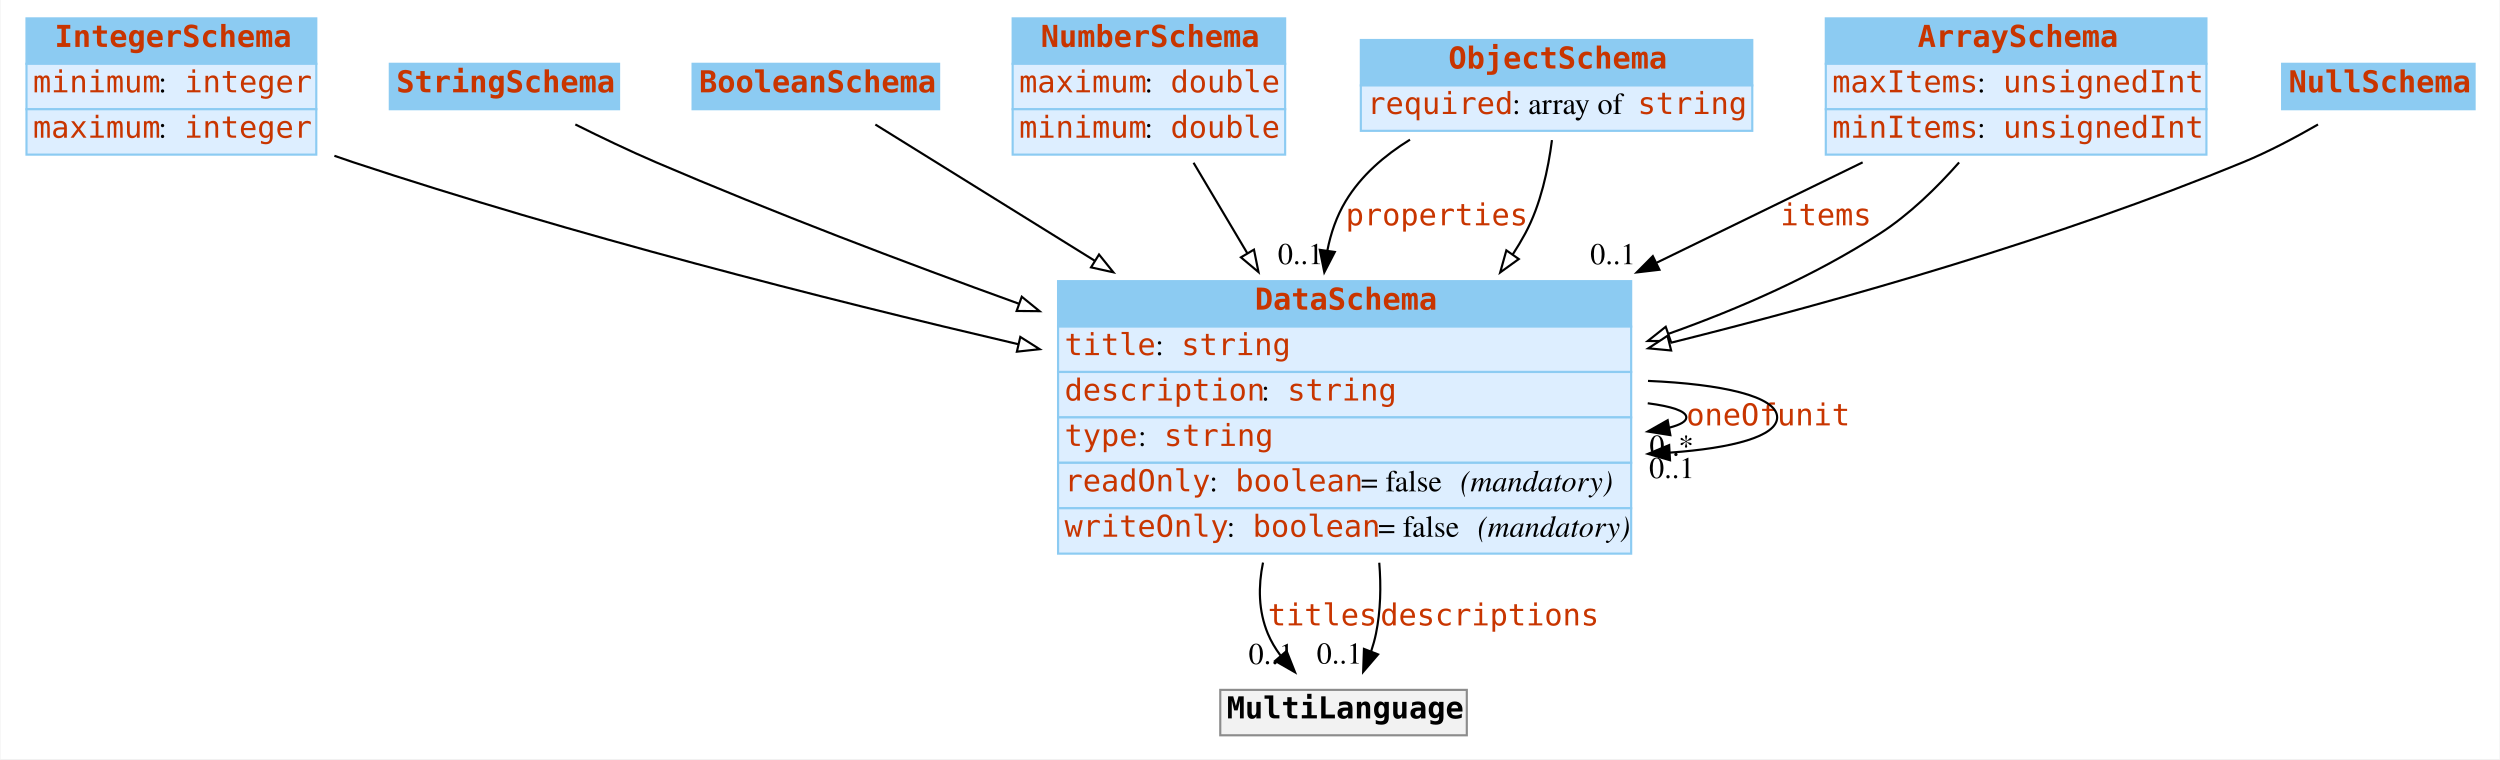
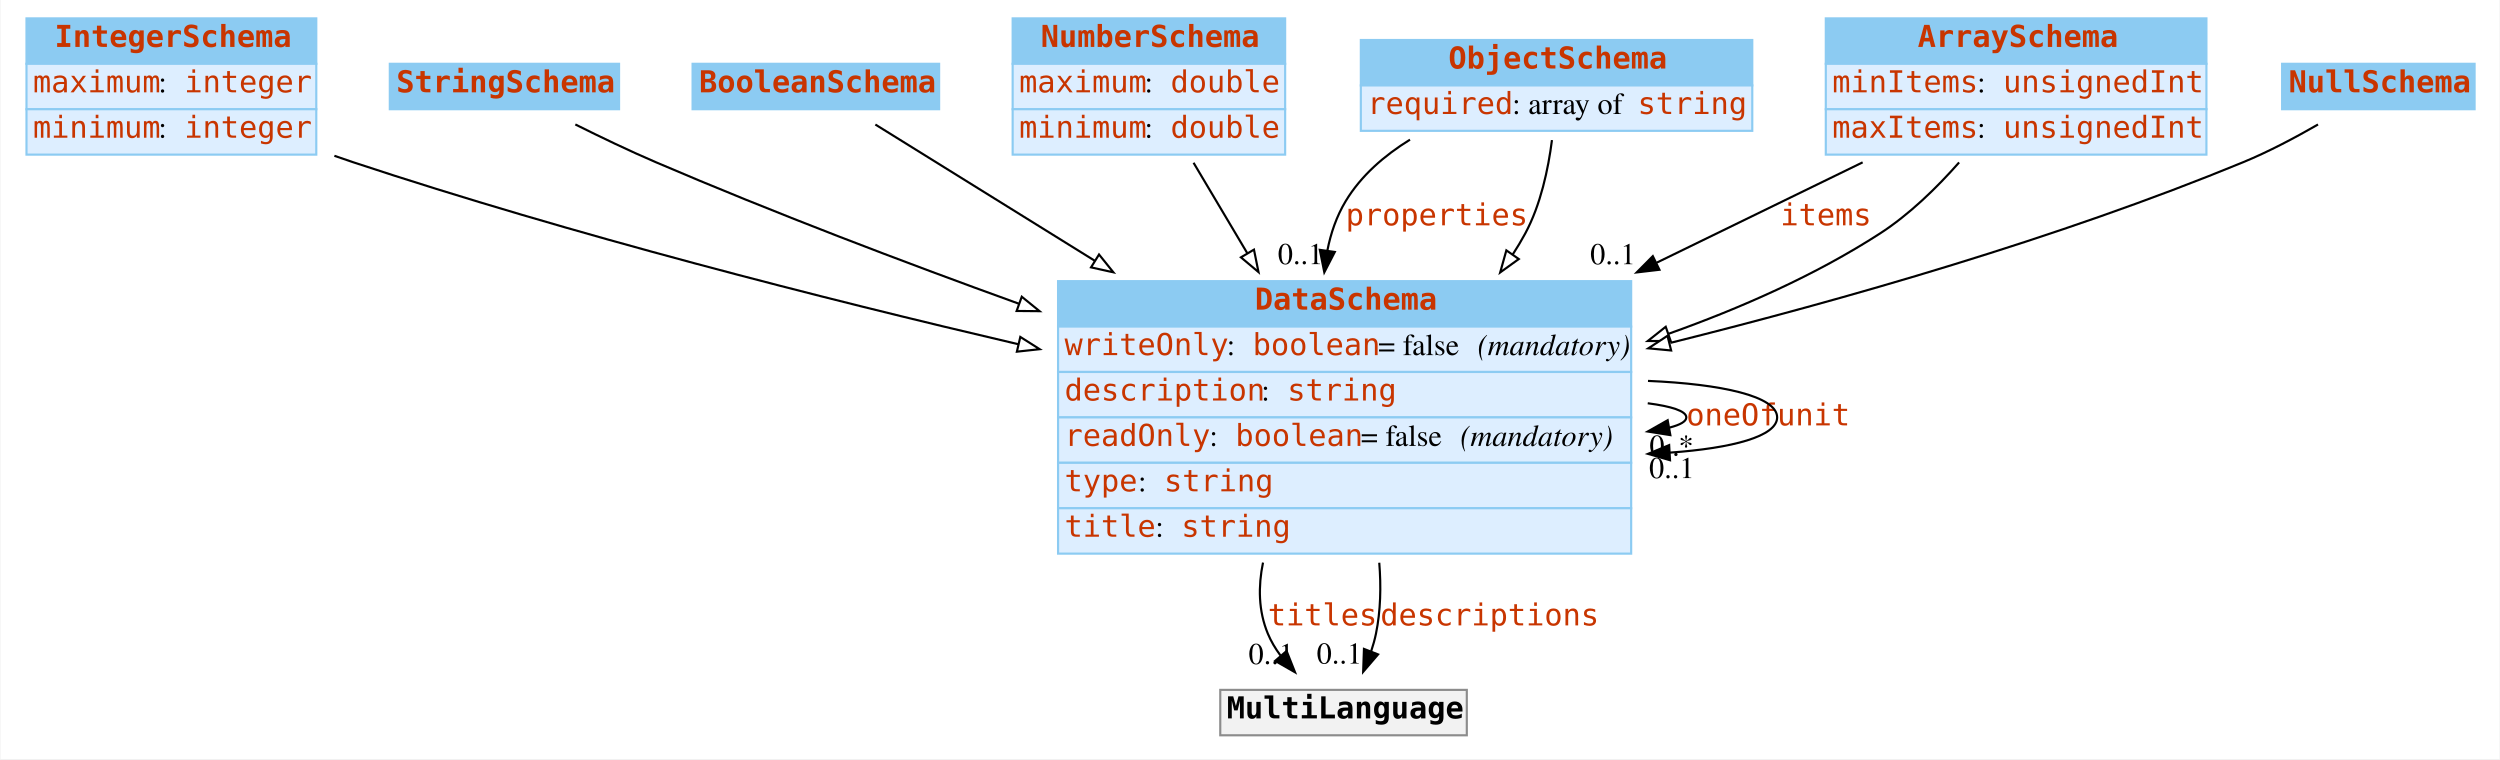
<svg xmlns="http://www.w3.org/2000/svg" width="1156pt" height="351pt" viewBox="0.00 0.00 1155.50 351.00">
  <g id="graph0" class="graph" transform="scale(1 1) rotate(0) translate(4 347)">
    <polygon fill="white" stroke="none" points="-4,4 -4,-347 1151.5,-347 1151.5,4 -4,4" />
    <g id="node1" class="node">
      <polygon fill="#8ccbf2" stroke="none" points="8,-317.5 8,-338.5 142,-338.5 142,-317.5 8,-317.5" />
      <polygon fill="none" stroke="#8ccbf2" points="8,-317.5 8,-338.5 142,-338.5 142,-317.5 8,-317.5" />
      <text text-anchor="start" x="21" y="-325.3" font-family="mono" font-weight="bold" font-size="14.00" fill="#c83500">IntegerSchema</text>
      <polygon fill="#ddeeff" stroke="none" points="8,-296.5 8,-317.5 142,-317.5 142,-296.5 8,-296.5" />
      <polygon fill="none" stroke="#8ccbf2" points="8,-296.5 8,-317.5 142,-317.5 142,-296.5 8,-296.5" />
-       <text text-anchor="start" x="11" y="-304.3" font-family="mono" font-size="14.00" fill="#c83500">minimum</text>
+       <text text-anchor="start" x="11" y="-304.3" font-family="mono" font-size="14.00" fill="#c83500">maximum</text>
      <text text-anchor="start" x="69" y="-304.3" font-family="Times,serif" font-size="14.00"> : </text>
      <text text-anchor="start" x="81" y="-304.3" font-family="mono" font-size="14.00" fill="#c83500">integer</text>
      <polygon fill="#ddeeff" stroke="none" points="8,-275.5 8,-296.5 142,-296.5 142,-275.5 8,-275.5" />
      <polygon fill="none" stroke="#8ccbf2" points="8,-275.5 8,-296.5 142,-296.5 142,-275.5 8,-275.5" />
-       <text text-anchor="start" x="11" y="-283.3" font-family="mono" font-size="14.00" fill="#c83500">maximum</text>
+       <text text-anchor="start" x="11" y="-283.3" font-family="mono" font-size="14.00" fill="#c83500">minimum</text>
      <text text-anchor="start" x="69" y="-283.3" font-family="Times,serif" font-size="14.00"> : </text>
      <text text-anchor="start" x="81" y="-283.3" font-family="mono" font-size="14.00" fill="#c83500">integer</text>
    </g>
    <g id="node8" class="node">
      <polygon fill="#8ccbf2" stroke="none" points="485,-196 485,-217 750,-217 750,-196 485,-196" />
      <polygon fill="none" stroke="#8ccbf2" points="485,-196 485,-217 750,-217 750,-196 485,-196" />
      <text text-anchor="start" x="576" y="-203.8" font-family="mono" font-weight="bold" font-size="14.00" fill="#c83500">DataSchema</text>
      <polygon fill="#ddeeff" stroke="none" points="485,-175 485,-196 750,-196 750,-175 485,-175" />
      <polygon fill="none" stroke="#8ccbf2" points="485,-175 485,-196 750,-196 750,-175 485,-175" />
-       <text text-anchor="start" x="488" y="-182.8" font-family="mono" font-size="14.00" fill="#c83500">title</text>
-       <text text-anchor="start" x="530" y="-182.8" font-family="Times,serif" font-size="14.00"> : </text>
-       <text text-anchor="start" x="542" y="-182.8" font-family="mono" font-size="14.00" fill="#c83500">string</text>
+       <text text-anchor="start" x="488" y="-182.8" font-family="mono" font-size="14.00" fill="#c83500">writeOnly</text>
+       <text text-anchor="start" x="563" y="-182.8" font-family="Times,serif" font-size="14.00"> : </text>
+       <text text-anchor="start" x="575" y="-182.8" font-family="mono" font-size="14.00" fill="#c83500">boolean</text>
+       <text text-anchor="start" x="633" y="-182.8" font-family="Times,serif" font-size="14.00"> = false </text>
+       <text text-anchor="start" x="679" y="-182.8" font-family="Times,serif" font-style="italic" font-size="14.00">(mandatory)</text>
      <polygon fill="#ddeeff" stroke="none" points="485,-154 485,-175 750,-175 750,-154 485,-154" />
      <polygon fill="none" stroke="#8ccbf2" points="485,-154 485,-175 750,-175 750,-154 485,-154" />
      <text text-anchor="start" x="488" y="-161.8" font-family="mono" font-size="14.00" fill="#c83500">description</text>
      <text text-anchor="start" x="579" y="-161.8" font-family="Times,serif" font-size="14.00"> : </text>
      <text text-anchor="start" x="591" y="-161.8" font-family="mono" font-size="14.00" fill="#c83500">string</text>
      <polygon fill="#ddeeff" stroke="none" points="485,-133 485,-154 750,-154 750,-133 485,-133" />
      <polygon fill="none" stroke="#8ccbf2" points="485,-133 485,-154 750,-154 750,-133 485,-133" />
-       <text text-anchor="start" x="488" y="-140.8" font-family="mono" font-size="14.00" fill="#c83500">type</text>
-       <text text-anchor="start" x="522" y="-140.8" font-family="Times,serif" font-size="14.00"> : </text>
-       <text text-anchor="start" x="534" y="-140.8" font-family="mono" font-size="14.00" fill="#c83500">string</text>
+       <text text-anchor="start" x="488" y="-140.8" font-family="mono" font-size="14.00" fill="#c83500">readOnly</text>
+       <text text-anchor="start" x="555" y="-140.8" font-family="Times,serif" font-size="14.00"> : </text>
+       <text text-anchor="start" x="567" y="-140.8" font-family="mono" font-size="14.00" fill="#c83500">boolean</text>
+       <text text-anchor="start" x="625" y="-140.8" font-family="Times,serif" font-size="14.00"> = false </text>
+       <text text-anchor="start" x="671" y="-140.8" font-family="Times,serif" font-style="italic" font-size="14.00">(mandatory)</text>
      <polygon fill="#ddeeff" stroke="none" points="485,-112 485,-133 750,-133 750,-112 485,-112" />
      <polygon fill="none" stroke="#8ccbf2" points="485,-112 485,-133 750,-133 750,-112 485,-112" />
-       <text text-anchor="start" x="488" y="-119.8" font-family="mono" font-size="14.00" fill="#c83500">readOnly</text>
-       <text text-anchor="start" x="555" y="-119.8" font-family="Times,serif" font-size="14.00"> : </text>
-       <text text-anchor="start" x="567" y="-119.8" font-family="mono" font-size="14.00" fill="#c83500">boolean</text>
-       <text text-anchor="start" x="625" y="-119.8" font-family="Times,serif" font-size="14.00"> = false </text>
-       <text text-anchor="start" x="671" y="-119.8" font-family="Times,serif" font-style="italic" font-size="14.00">(mandatory)</text>
+       <text text-anchor="start" x="488" y="-119.8" font-family="mono" font-size="14.00" fill="#c83500">type</text>
+       <text text-anchor="start" x="522" y="-119.8" font-family="Times,serif" font-size="14.00"> : </text>
+       <text text-anchor="start" x="534" y="-119.8" font-family="mono" font-size="14.00" fill="#c83500">string</text>
      <polygon fill="#ddeeff" stroke="none" points="485,-91 485,-112 750,-112 750,-91 485,-91" />
      <polygon fill="none" stroke="#8ccbf2" points="485,-91 485,-112 750,-112 750,-91 485,-91" />
-       <text text-anchor="start" x="488" y="-98.8" font-family="mono" font-size="14.00" fill="#c83500">writeOnly</text>
-       <text text-anchor="start" x="563" y="-98.8" font-family="Times,serif" font-size="14.00"> : </text>
-       <text text-anchor="start" x="575" y="-98.8" font-family="mono" font-size="14.00" fill="#c83500">boolean</text>
-       <text text-anchor="start" x="633" y="-98.8" font-family="Times,serif" font-size="14.00"> = false </text>
-       <text text-anchor="start" x="679" y="-98.8" font-family="Times,serif" font-style="italic" font-size="14.00">(mandatory)</text>
+       <text text-anchor="start" x="488" y="-98.8" font-family="mono" font-size="14.00" fill="#c83500">title</text>
+       <text text-anchor="start" x="530" y="-98.8" font-family="Times,serif" font-size="14.00"> : </text>
+       <text text-anchor="start" x="542" y="-98.8" font-family="mono" font-size="14.00" fill="#c83500">string</text>
    </g>
-     <g id="edge10" class="edge">
+     <g id="edge9" class="edge">
      <path fill="none" stroke="black" d="M150.369,-274.964C153.272,-273.934 156.157,-272.942 159,-272 260.191,-238.477 376.605,-208.851 466.743,-187.798" />
      <polygon fill="white" stroke="black" points="467.543,-191.206 476.49,-185.531 465.957,-184.388 467.543,-191.206" />
    </g>
    <g id="node2" class="node">
      <polygon fill="#8ccbf2" stroke="none" points="176,-296.5 176,-317.5 282,-317.5 282,-296.5 176,-296.5" />
      <polygon fill="none" stroke="#8ccbf2" points="176,-296.5 176,-317.5 282,-317.5 282,-296.5 176,-296.5" />
      <text text-anchor="start" x="179" y="-304.3" font-family="mono" font-weight="bold" font-size="14.00" fill="#c83500">StringSchema</text>
    </g>
    <g id="edge13" class="edge">
      <path fill="none" stroke="black" d="M261.782,-289.455C273.412,-283.645 286.673,-277.288 299,-272 353.06,-248.809 413.406,-225.884 466.88,-206.556" />
      <polygon fill="white" stroke="black" points="468.213,-209.796 476.435,-203.114 465.84,-203.21 468.213,-209.796" />
    </g>
    <g id="node3" class="node">
      <polygon fill="#8ccbf2" stroke="none" points="316,-296.5 316,-317.5 430,-317.5 430,-296.5 316,-296.5" />
      <polygon fill="none" stroke="#8ccbf2" points="316,-296.5 316,-317.5 430,-317.5 430,-296.5 316,-296.5" />
      <text text-anchor="start" x="319" y="-304.3" font-family="mono" font-weight="bold" font-size="14.00" fill="#c83500">BooleanSchema</text>
    </g>
-     <g id="edge11" class="edge">
+     <g id="edge10" class="edge">
      <path fill="none" stroke="black" d="M400.516,-289.416C425.544,-273.876 464.241,-249.848 502.035,-226.382" />
      <polygon fill="white" stroke="black" points="503.939,-229.32 510.588,-221.071 500.246,-223.373 503.939,-229.32" />
    </g>
    <g id="node4" class="node">
      <polygon fill="#8ccbf2" stroke="none" points="464,-317.5 464,-338.5 590,-338.5 590,-317.5 464,-317.5" />
      <polygon fill="none" stroke="#8ccbf2" points="464,-317.5 464,-338.5 590,-338.5 590,-317.5 464,-317.5" />
      <text text-anchor="start" x="477" y="-325.3" font-family="mono" font-weight="bold" font-size="14.00" fill="#c83500">NumberSchema</text>
      <polygon fill="#ddeeff" stroke="none" points="464,-296.5 464,-317.5 590,-317.5 590,-296.5 464,-296.5" />
      <polygon fill="none" stroke="#8ccbf2" points="464,-296.5 464,-317.5 590,-317.5 590,-296.5 464,-296.5" />
      <text text-anchor="start" x="467" y="-304.3" font-family="mono" font-size="14.00" fill="#c83500">maximum</text>
      <text text-anchor="start" x="525" y="-304.3" font-family="Times,serif" font-size="14.00"> : </text>
      <text text-anchor="start" x="537" y="-304.3" font-family="mono" font-size="14.00" fill="#c83500">double</text>
      <polygon fill="#ddeeff" stroke="none" points="464,-275.5 464,-296.5 590,-296.5 590,-275.5 464,-275.5" />
      <polygon fill="none" stroke="#8ccbf2" points="464,-275.5 464,-296.5 590,-296.5 590,-275.5 464,-275.5" />
      <text text-anchor="start" x="467" y="-283.3" font-family="mono" font-size="14.00" fill="#c83500">minimum</text>
      <text text-anchor="start" x="525" y="-283.3" font-family="Times,serif" font-size="14.00"> : </text>
      <text text-anchor="start" x="537" y="-283.3" font-family="mono" font-size="14.00" fill="#c83500">double</text>
    </g>
-     <g id="edge7" class="edge">
+     <g id="edge8" class="edge">
      <path fill="none" stroke="black" d="M547.648,-271.743C555.11,-259.182 563.85,-244.47 572.562,-229.804" />
      <polygon fill="white" stroke="black" points="575.58,-231.577 577.678,-221.192 569.562,-228.002 575.58,-231.577" />
    </g>
    <g id="node5" class="node">
      <polygon fill="#8ccbf2" stroke="none" points="625,-307.5 625,-328.5 806,-328.5 806,-307.5 625,-307.5" />
      <polygon fill="none" stroke="#8ccbf2" points="625,-307.5 625,-328.5 806,-328.5 806,-307.5 625,-307.5" />
      <text text-anchor="start" x="665.5" y="-315.3" font-family="mono" font-weight="bold" font-size="14.00" fill="#c83500">ObjectSchema</text>
      <polygon fill="#ddeeff" stroke="none" points="625,-286.5 625,-307.5 806,-307.5 806,-286.5 625,-286.5" />
      <polygon fill="none" stroke="#8ccbf2" points="625,-286.5 625,-307.5 806,-307.5 806,-286.5 625,-286.5" />
      <text text-anchor="start" x="628" y="-294.3" font-family="mono" font-size="14.00" fill="#c83500">required</text>
      <text text-anchor="start" x="695" y="-294.3" font-family="Times,serif" font-size="14.00"> : array of </text>
      <text text-anchor="start" x="753" y="-294.3" font-family="mono" font-size="14.00" fill="#c83500">string</text>
    </g>
    <g id="edge1" class="edge">
      <path fill="none" stroke="black" d="M647.732,-282.423C635.903,-275.127 625.117,-265.808 618,-254 613.774,-246.988 611.086,-239.158 609.509,-231.057" />
      <polygon fill="black" stroke="black" points="612.965,-230.495 608.11,-221.078 606.033,-231.467 612.965,-230.495" />
      <text text-anchor="start" x="618" y="-242.8" font-family="mono" font-size="14.00" fill="#c83500">properties</text>
      <text text-anchor="middle" x="597.11" y="-224.878" font-family="Times,serif" font-size="14.00">0..1</text>
    </g>
-     <g id="edge8" class="edge">
+     <g id="edge12" class="edge">
      <path fill="none" stroke="black" d="M713.377,-282.225C711.666,-268.829 708.163,-252.27 701,-239 699.231,-235.722 697.293,-232.488 695.219,-229.309" />
      <polygon fill="white" stroke="black" points="698.03,-227.221 689.434,-221.027 692.291,-231.23 698.03,-227.221" />
    </g>
    <g id="node6" class="node">
      <polygon fill="#8ccbf2" stroke="none" points="840,-317.5 840,-338.5 1016,-338.5 1016,-317.5 840,-317.5" />
      <polygon fill="none" stroke="#8ccbf2" points="840,-317.5 840,-338.5 1016,-338.5 1016,-317.5 840,-317.5" />
      <text text-anchor="start" x="882.5" y="-325.3" font-family="mono" font-weight="bold" font-size="14.00" fill="#c83500">ArraySchema</text>
      <polygon fill="#ddeeff" stroke="none" points="840,-296.5 840,-317.5 1016,-317.5 1016,-296.5 840,-296.5" />
      <polygon fill="none" stroke="#8ccbf2" points="840,-296.5 840,-317.5 1016,-317.5 1016,-296.5 840,-296.5" />
-       <text text-anchor="start" x="843" y="-304.3" font-family="mono" font-size="14.00" fill="#c83500">maxItems</text>
+       <text text-anchor="start" x="843" y="-304.3" font-family="mono" font-size="14.00" fill="#c83500">minItems</text>
      <text text-anchor="start" x="910" y="-304.3" font-family="Times,serif" font-size="14.00"> : </text>
      <text text-anchor="start" x="922" y="-304.3" font-family="mono" font-size="14.00" fill="#c83500">unsignedInt</text>
      <polygon fill="#ddeeff" stroke="none" points="840,-275.5 840,-296.5 1016,-296.5 1016,-275.5 840,-275.5" />
      <polygon fill="none" stroke="#8ccbf2" points="840,-275.5 840,-296.5 1016,-296.5 1016,-275.5 840,-275.5" />
-       <text text-anchor="start" x="843" y="-283.3" font-family="mono" font-size="14.00" fill="#c83500">minItems</text>
+       <text text-anchor="start" x="843" y="-283.3" font-family="mono" font-size="14.00" fill="#c83500">maxItems</text>
      <text text-anchor="start" x="910" y="-283.3" font-family="Times,serif" font-size="14.00"> : </text>
      <text text-anchor="start" x="922" y="-283.3" font-family="mono" font-size="14.00" fill="#c83500">unsignedInt</text>
    </g>
    <g id="edge2" class="edge">
      <path fill="none" stroke="black" d="M857.04,-271.933C828.691,-258.123 794.956,-241.689 761.866,-225.57" />
      <polygon fill="black" stroke="black" points="763.078,-222.267 752.555,-221.034 760.012,-228.56 763.078,-222.267" />
      <text text-anchor="start" x="819" y="-242.8" font-family="mono" font-size="14.00" fill="#c83500">items</text>
      <text text-anchor="middle" x="741.555" y="-224.834" font-family="Times,serif" font-size="14.00">0..1</text>
    </g>
-     <g id="edge9" class="edge">
+     <g id="edge7" class="edge">
      <path fill="none" stroke="black" d="M901.641,-271.886C891.278,-260.14 878.602,-247.781 865,-239 835.327,-219.845 800.821,-204.58 767.15,-192.607" />
      <polygon fill="white" stroke="black" points="768.275,-189.293 757.68,-189.317 765.978,-195.905 768.275,-189.293" />
    </g>
    <g id="node7" class="node">
      <polygon fill="#8ccbf2" stroke="none" points="1051,-296.5 1051,-317.5 1140,-317.5 1140,-296.5 1051,-296.5" />
      <polygon fill="none" stroke="#8ccbf2" points="1051,-296.5 1051,-317.5 1140,-317.5 1140,-296.5 1051,-296.5" />
      <text text-anchor="start" x="1054" y="-304.3" font-family="mono" font-weight="bold" font-size="14.00" fill="#c83500">NullSchema</text>
    </g>
-     <g id="edge12" class="edge">
+     <g id="edge11" class="edge">
      <path fill="none" stroke="black" d="M1067.6,-289.442C1057.06,-283.364 1044.73,-276.835 1033,-272 947.691,-236.836 848.334,-208.455 768.118,-188.455" />
      <polygon fill="white" stroke="black" points="768.481,-184.939 757.933,-185.935 766.799,-191.734 768.481,-184.939" />
    </g>
    <g id="edge3" class="edge">
      <path fill="none" stroke="black" d="M757.658,-160.536C768.688,-159.098 775.5,-156.92 775.5,-154 775.5,-152.129 772.704,-150.563 767.795,-149.301" />
      <polygon fill="black" stroke="black" points="768.122,-145.803 757.658,-147.464 766.874,-152.691 768.122,-145.803" />
      <text text-anchor="start" x="775.5" y="-150.3" font-family="mono" font-size="14.00" fill="#c83500">oneOf</text>
      <text text-anchor="middle" x="768.658" y="-136.264" font-family="Times,serif" font-size="14.00">0..*</text>
    </g>
-     <g id="edge6" class="edge">
+     <g id="edge5" class="edge">
      <path fill="none" stroke="black" d="M757.781,-170.87C791.817,-169.416 817.5,-163.793 817.5,-154 817.5,-145.202 796.769,-139.769 767.875,-137.702" />
      <polygon fill="black" stroke="black" points="767.963,-134.201 757.781,-137.13 767.567,-141.19 767.963,-134.201" />
      <text text-anchor="start" x="817.5" y="-150.3" font-family="mono" font-size="14.00" fill="#c83500">unit</text>
      <text text-anchor="middle" x="768.781" y="-125.93" font-family="Times,serif" font-size="14.00">0..1</text>
    </g>
    <g id="node9" class="node">
      <polygon fill="#f2f2f2" stroke="none" points="560,-7 560,-28 674,-28 674,-7 560,-7" />
      <polygon fill="none" stroke="#8c8c8c" points="560,-7 560,-28 674,-28 674,-7 560,-7" />
      <text text-anchor="start" x="563" y="-14.8" font-family="mono" font-weight="bold" font-size="14.00">MultiLanguage</text>
    </g>
    <g id="edge4" class="edge">
      <path fill="none" stroke="black" d="M579.767,-86.863C577.495,-75.814 577.64,-64.526 582,-54 583.468,-50.457 585.487,-47.086 587.821,-43.934" />
      <polygon fill="black" stroke="black" points="590.673,-45.988 594.573,-36.137 585.381,-41.405 590.673,-45.988" />
      <text text-anchor="start" x="582" y="-57.8" font-family="mono" font-size="14.00" fill="#c83500">titles</text>
      <text text-anchor="middle" x="583.573" y="-39.937" font-family="Times,serif" font-size="14.00">0..1</text>
    </g>
-     <g id="edge5" class="edge">
+     <g id="edge6" class="edge">
      <path fill="none" stroke="black" d="M633.52,-86.797C634.405,-75.808 634.167,-64.558 632,-54 631.446,-51.3 630.674,-48.552 629.771,-45.842" />
      <polygon fill="black" stroke="black" points="632.966,-44.401 626.075,-36.353 626.443,-46.941 632.966,-44.401" />
      <text text-anchor="start" x="634" y="-57.8" font-family="mono" font-size="14.00" fill="#c83500">descriptions</text>
      <text text-anchor="middle" x="615.075" y="-40.153" font-family="Times,serif" font-size="14.00">0..1</text>
    </g>
  </g>
</svg>
